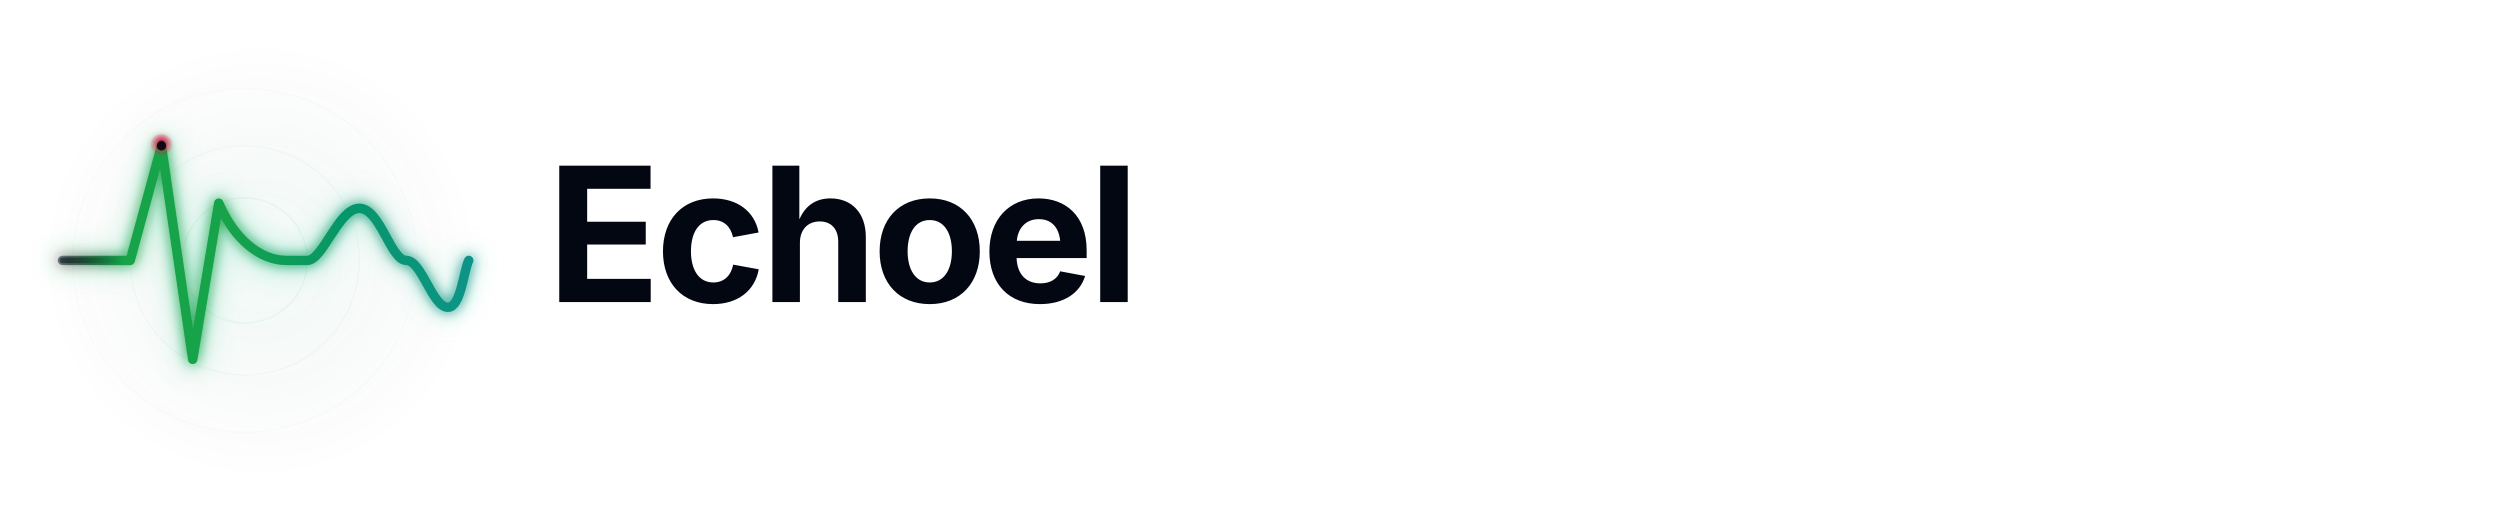
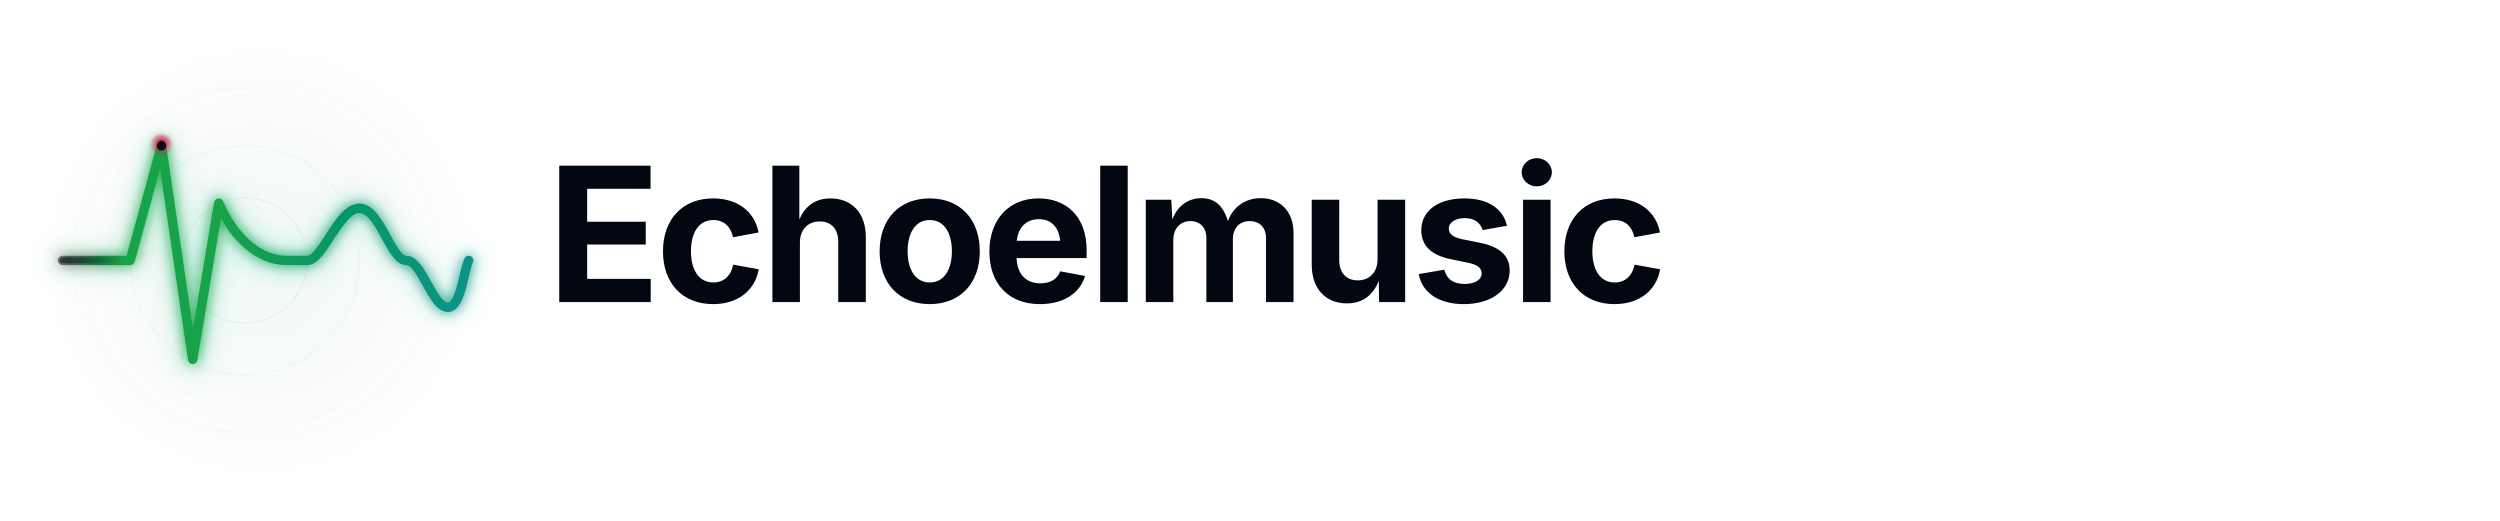
<svg xmlns="http://www.w3.org/2000/svg" viewBox="0 0 480 100">
  <defs>
    <linearGradient id="ws" x1="0%" y1="0%" x2="100%" y2="0%">
      <stop offset="0%" stop-color="#030712" stop-opacity="0.5" />
      <stop offset="15%" stop-color="#16a34a" />
      <stop offset="40%" stop-color="#16a34a" />
      <stop offset="70%" stop-color="#059669" />
      <stop offset="100%" stop-color="#0d9488" />
    </linearGradient>
    <linearGradient id="wg" x1="0%" y1="0%" x2="100%" y2="0%">
      <stop offset="0%" stop-color="#22C55E" stop-opacity="0.15" />
      <stop offset="50%" stop-color="#10B981" stop-opacity="0.2" />
      <stop offset="100%" stop-color="#34D399" stop-opacity="0.1" />
    </linearGradient>
    <radialGradient id="amb" cx="50%" cy="50%" r="50%">
      <stop offset="0%" stop-color="#10B981" stop-opacity="0.06" />
      <stop offset="100%" stop-color="transparent" />
    </radialGradient>
    <radialGradient id="hp" cx="50%" cy="40%" r="50%">
      <stop offset="0%" stop-color="#030712" stop-opacity="0.9" />
      <stop offset="40%" stop-color="#e11d48" stop-opacity="0.5" />
      <stop offset="100%" stop-color="#e11d48" stop-opacity="0" />
    </radialGradient>
    <filter id="gb" x="-20%" y="-50%" width="140%" height="200%">
      <feGaussianBlur stdDeviation="1.2" result="b" />
      <feMerge>
        <feMergeNode in="b" />
        <feMergeNode in="SourceGraphic" />
      </feMerge>
    </filter>
    <filter id="bg" x="-30%" y="-60%" width="160%" height="220%">
      <feGaussianBlur stdDeviation="2.5" />
    </filter>
    <filter id="dg" x="-80%" y="-80%" width="260%" height="260%">
      <feGaussianBlur stdDeviation="0.5" result="g" />
      <feMerge>
        <feMergeNode in="g" />
        <feMergeNode in="SourceGraphic" />
      </feMerge>
    </filter>
  </defs>
  <g transform="translate(50, 50)">
    <circle cx="0" cy="0" r="42" fill="url(#amb)" />
    <circle cx="-3" cy="0" r="12" fill="none" stroke="#16a34a" stroke-width="0.3" opacity="0.06" />
    <circle cx="-3" cy="0" r="22" fill="none" stroke="#059669" stroke-width="0.25" opacity="0.04" />
    <circle cx="-3" cy="0" r="33" fill="none" stroke="#0d9488" stroke-width="0.2" opacity="0.03" />
    <path d="M -38 0 L -25 0 L -19 -22 L -13 19 L -8 -11 C -5 -4 0 0 5 0 L 9 0 C 12 0 15 -10 19 -10 C 23 -10 25 0 28 0 C 31 0 33 9 36 9 C 38.5 9 39 2 40 0" fill="none" stroke="url(#wg)" stroke-width="5" stroke-linecap="round" stroke-linejoin="round" filter="url(#bg)" />
    <path d="M -38 0 L -25 0 L -19 -22 L -13 19 L -8 -11 C -5 -4 0 0 5 0 L 9 0 C 12 0 15 -10 19 -10 C 23 -10 25 0 28 0 C 31 0 33 9 36 9 C 38.5 9 39 2 40 0" fill="none" stroke="url(#ws)" stroke-width="1.8" stroke-linecap="round" stroke-linejoin="round" filter="url(#gb)" />
    <path d="M -38 0 L -25 0 L -19 -22 L -13 19 L -8 -11 C -5 -4 0 0 5 0 L 9 0 C 12 0 15 -10 19 -10 C 23 -10 25 0 28 0 C 31 0 33 9 36 9 C 38.5 9 39 2 40 0" fill="none" stroke="url(#ws)" stroke-width="1.1" stroke-linecap="round" stroke-linejoin="round" />
    <circle cx="-19" cy="-22" r="2.2" fill="url(#hp)" filter="url(#dg)" />
    <circle cx="-19" cy="-22" r="0.9" fill="#030712" opacity="0.9" />
  </g>
  <text x="105" y="58" font-family="'Atkinson Hyperlegible', -apple-system, BlinkMacSystemFont, 'Helvetica Neue', sans-serif" font-size="36" font-weight="700" fill="#030712" letter-spacing="-1">
-     Echoel
+     Echoelmusic
  </text>
</svg>
